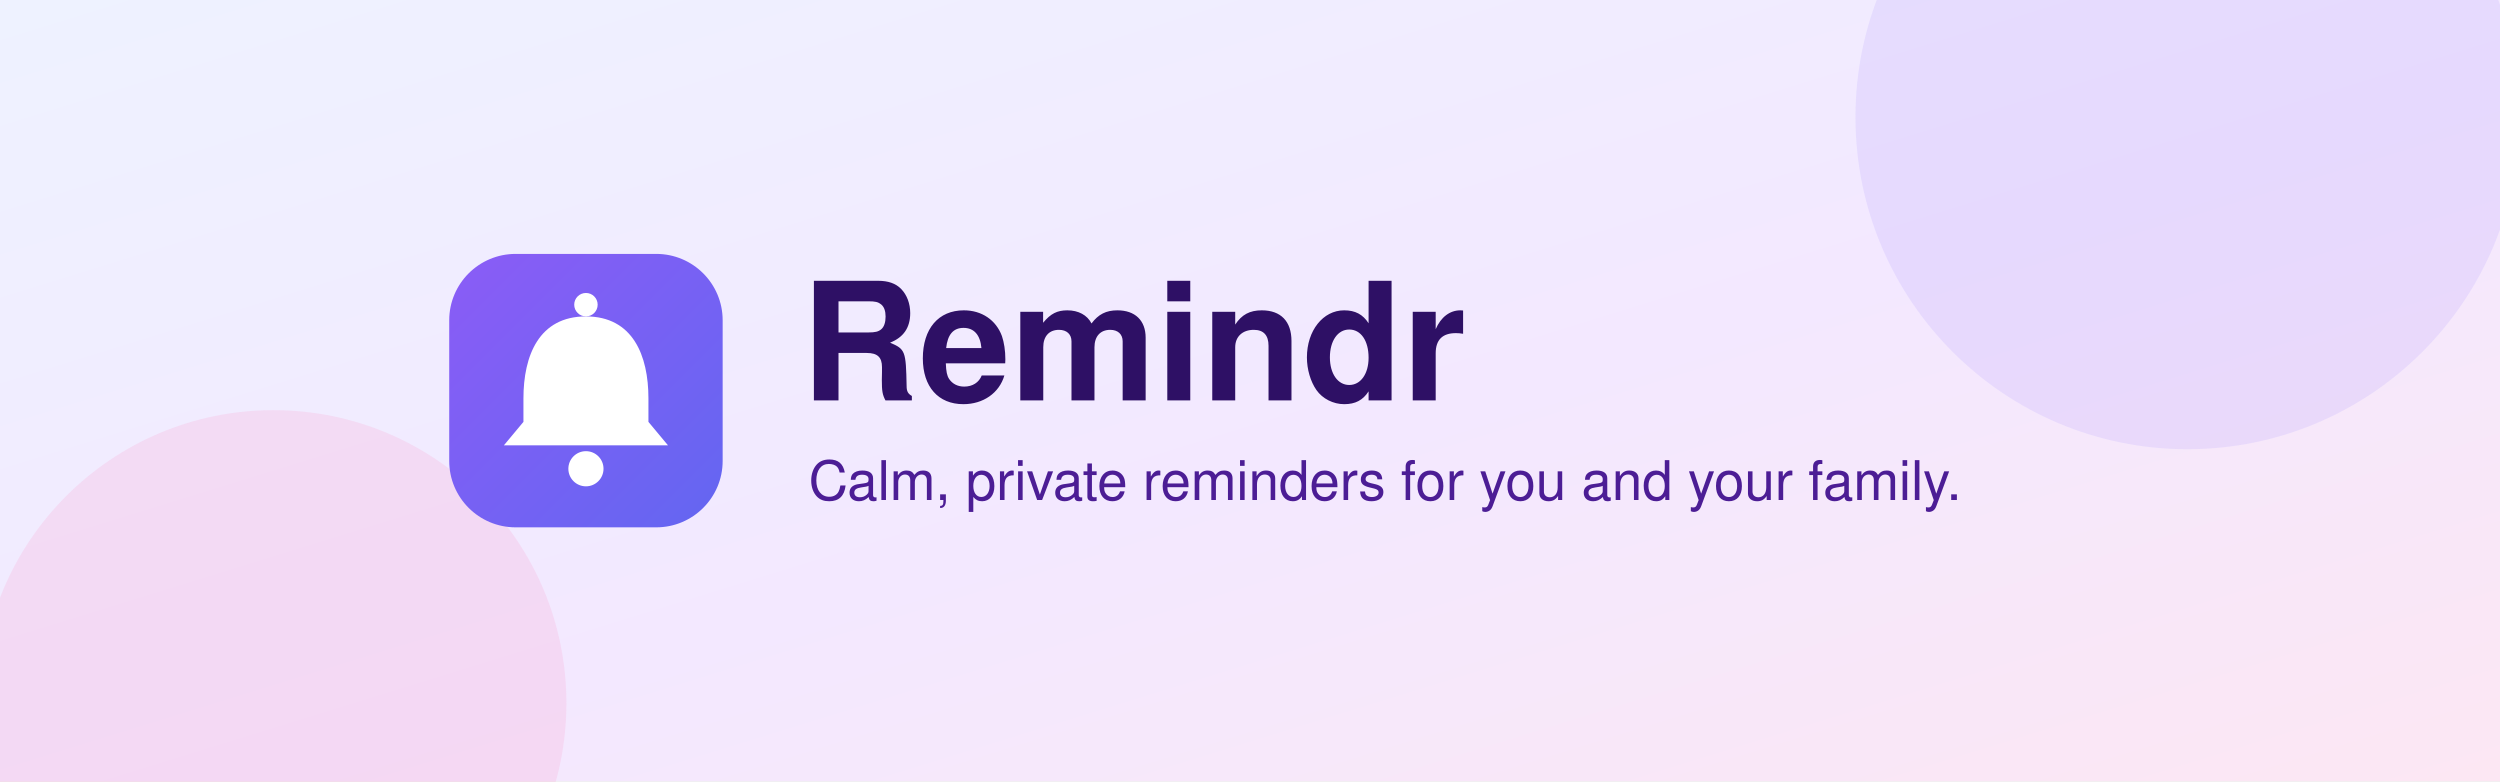
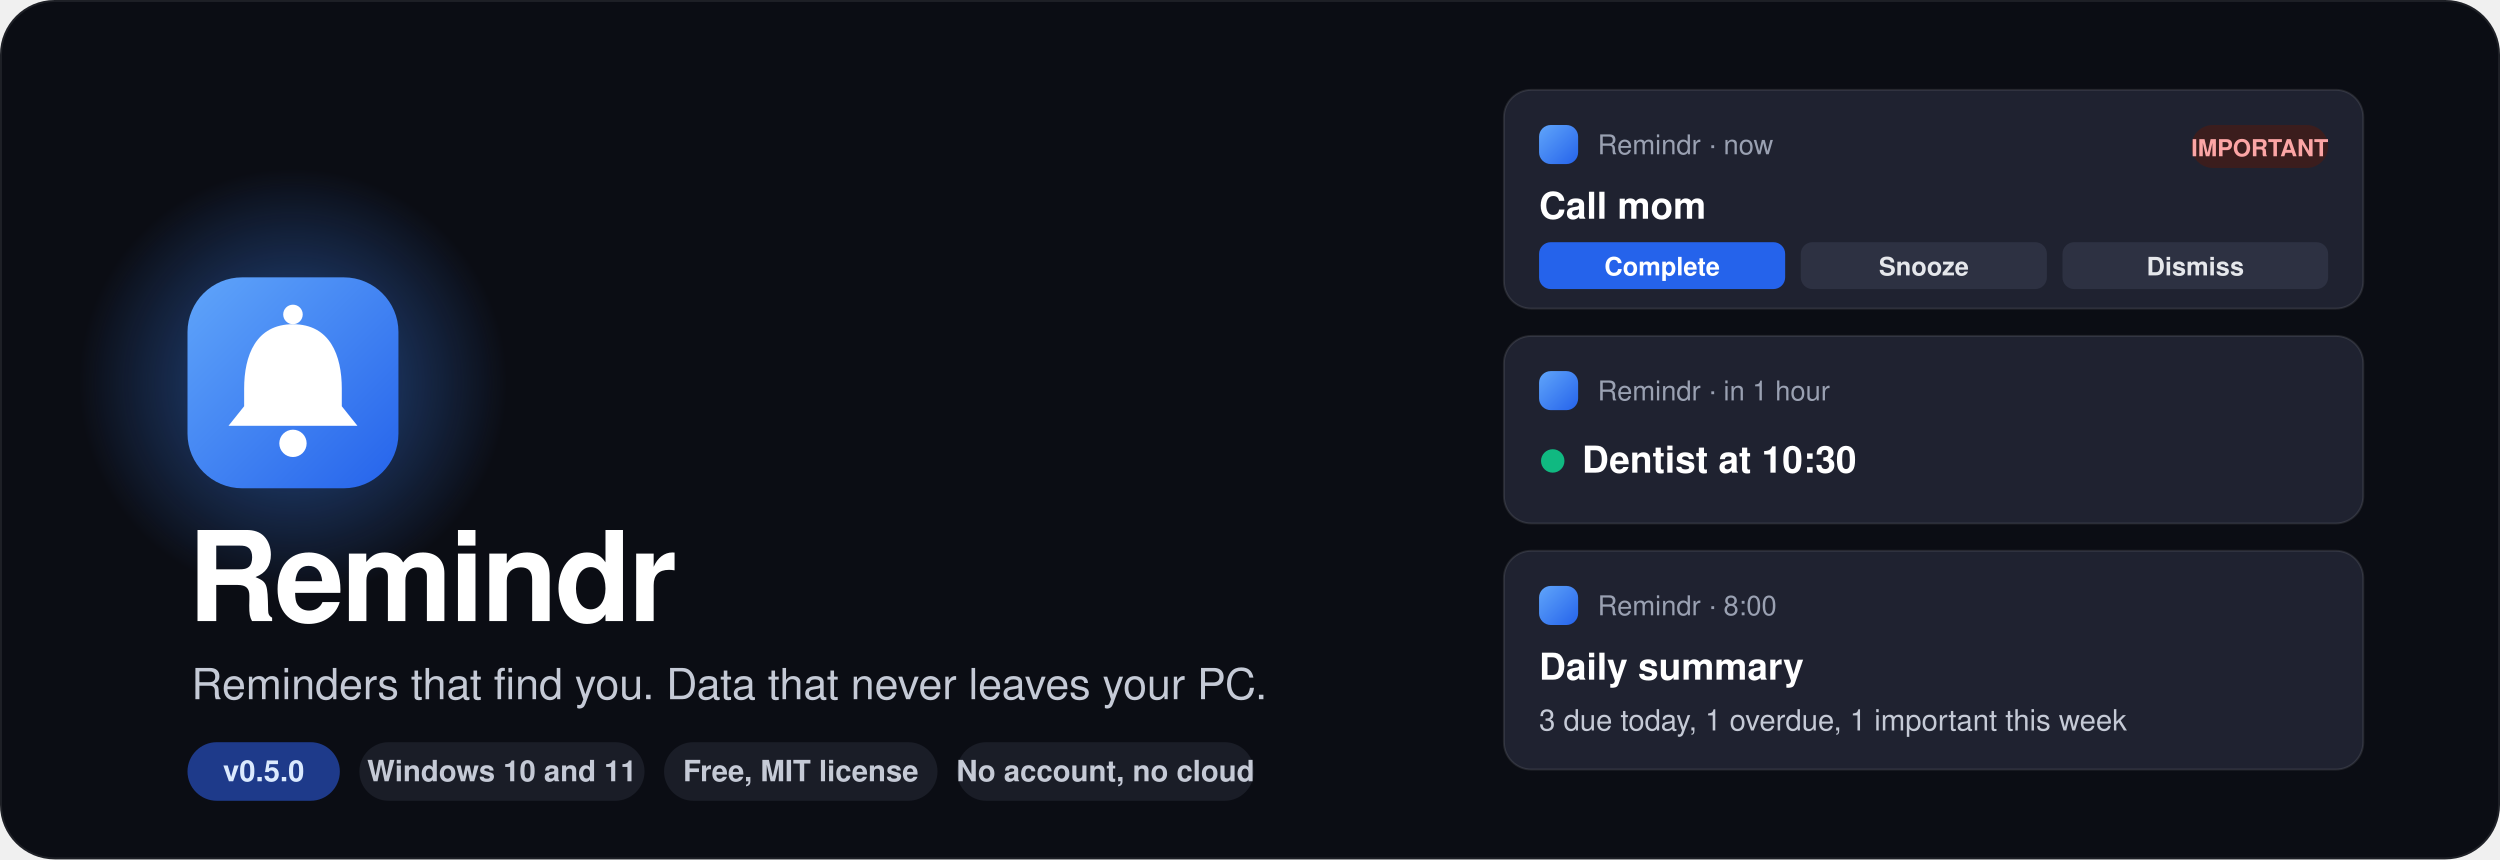
- <svg xmlns="http://www.w3.org/2000/svg" width="1280" height="400" viewBox="0 0 1280 400" role="img" aria-label="Remindr: Calm, private reminders for you and your family.">
+ <svg xmlns="http://www.w3.org/2000/svg" width="1280" height="440" viewBox="0 0 1280 440" role="img" aria-label="Remindr: reminders that find you, data that never leaves your PC. Three Windows notifications slide in: Call mom (Important), Dentist at 10:30, and the daily summary.">
+   <style>
+     text{font-family:"Segoe UI Variable Display","Segoe UI",Helvetica,Arial,sans-serif}
+     .t{animation:toast 10s cubic-bezier(.2,.7,.2,1) infinite both}
+     .t2{animation-delay:.6s}.t3{animation-delay:1.2s}
+     @keyframes toast{0%{opacity:0;transform:translateX(60px)}8%,88%{opacity:1;transform:none}96%,100%{opacity:0;transform:translateX(0)}}
+     .glow{animation:pulse 3s ease-in-out infinite;transform-origin:150px 196px}
+     @keyframes pulse{50%{opacity:.25;transform:scale(1.15)}}
+     @media (prefers-reduced-motion:reduce){.t,.glow{animation:none}}
+   </style>
  <defs>
-     <linearGradient id="bg" x1="0" y1="0" x2="1" y2="1">
-       <stop offset="0" stop-color="#EEF2FF" />
-       <stop offset="0.55" stop-color="#F3E8FF" />
-       <stop offset="1" stop-color="#FCE7F3" />
+     <linearGradient id="tile" x1="0" y1="0" x2="1" y2="1">
+       <stop offset="0" stop-color="#60A5FA" />
+       <stop offset="1" stop-color="#2563EB" />
    </linearGradient>
-     <linearGradient id="bell" x1="0" y1="0" x2="1" y2="1">
-       <stop offset="0" stop-color="#8B5CF6" />
-       <stop offset="1" stop-color="#6366F1" />
-     </linearGradient>
+     <radialGradient id="halo">
+       <stop offset="0" stop-color="#3B82F6" stop-opacity=".55" />
+       <stop offset="1" stop-color="#3B82F6" stop-opacity="0" />
+     </radialGradient>
  </defs>
-   <rect width="1280" height="400" fill="url(#bg)" />
-   <circle cx="1120" cy="60" r="170" fill="#C4B5FD" opacity="0.28" />
-   <circle cx="140" cy="360" r="150" fill="#F9A8D4" opacity="0.25" />
-   <g transform="translate(300 200)">
-     <rect x="-70" y="-70" width="140" height="140" rx="34" fill="url(#bell)" />
-     <path d="M0 -38 C-24 -38 -32 -18 -32 4 L-32 16 L-42 28 L42 28 L32 16 L32 4 C32 -18 24 -38 0 -38 Z" fill="#FFFFFF" />
-     <circle cx="0" cy="40" r="9" fill="#FFFFFF" />
-     <circle cx="0" cy="-44" r="6" fill="#FFFFFF" />
+   <rect width="1280" height="440" rx="28" fill="#0B0D14" />
+   <rect x=".5" y=".5" width="1279" height="439" rx="27.5" fill="none" stroke="#FFFFFF" stroke-opacity=".08" />
+   <circle class="glow" cx="150" cy="196" r="110" fill="url(#halo)" />
+   <rect x="96" y="142" width="108" height="108" rx="28" fill="url(#tile)" />
+   <g transform="translate(150 196)" fill="#FFFFFF">
+     <path d="M0 -30C-19 -30 -25 -14 -25 3V12L-33 22H33L25 12V3C25 -14 19 -30 0 -30Z" />
+     <circle cx="0" cy="31" r="7" />
+     <circle cx="0" cy="-35" r="5" />
  </g>
-   <text x="410" y="205" font-family="Segoe UI, Helvetica, Arial, sans-serif" font-size="84" font-weight="700" fill="#2E1065">Remindr</text>
-   <text x="414" y="256" font-family="Segoe UI, Helvetica, Arial, sans-serif" font-size="28" fill="#4C1D95">Calm, private reminders for you and your family.</text>
+   <text x="96" y="318" font-size="64" font-weight="700" fill="#FFFFFF" letter-spacing="-1.5">Remindr</text>
+   <text x="98" y="358" font-size="22" fill="#C5CAD6">Reminders that find you. Data that never leaves your PC.</text>
+   <g font-size="15" font-weight="600">
+     <rect x="96" y="380" width="78" height="30" rx="15" fill="#1E3A8A" />
+     <text x="135" y="400" text-anchor="middle" fill="#DBEAFE">v0.5.0</text>
+     <rect x="184" y="380" width="146" height="30" rx="15" fill="#1A1D27" />
+     <text x="257" y="400" text-anchor="middle" fill="#C5CAD6">Windows 10 and 11</text>
+     <rect x="340" y="380" width="140" height="30" rx="15" fill="#1A1D27" />
+     <text x="410" y="400" text-anchor="middle" fill="#C5CAD6">Free, MIT license</text>
+     <rect x="490" y="380" width="152" height="30" rx="15" fill="#1A1D27" />
+     <text x="566" y="400" text-anchor="middle" fill="#C5CAD6">No account, no cloud</text>
+   </g>
+   <g transform="translate(770 46)">
+     <g class="t">
+       <rect width="440" height="112" rx="14" fill="#1F2230" stroke="#FFFFFF" stroke-opacity=".1" />
+       <rect x="18" y="18" width="20" height="20" rx="6" fill="url(#tile)" />
+       <text x="48" y="33" font-size="14" fill="#9AA1B2">Remindr · now</text>
+       <rect x="352" y="18" width="70" height="22" rx="11" fill="#3B1D1D" />
+       <text x="387" y="34" font-size="12" font-weight="700" text-anchor="middle" fill="#FCA5A5">IMPORTANT</text>
+       <text x="18" y="66" font-size="19" font-weight="600" fill="#FFFFFF">Call mom</text>
+       <g font-size="13" font-weight="600" fill="#E5E7EB">
+         <rect x="18" y="78" width="126" height="24" rx="6" fill="#2563EB" />
+         <text x="81" y="95" text-anchor="middle" fill="#FFFFFF">Complete</text>
+         <rect x="152" y="78" width="126" height="24" rx="6" fill="#2D3142" />
+         <text x="215" y="95" text-anchor="middle">Snooze</text>
+         <rect x="286" y="78" width="136" height="24" rx="6" fill="#2D3142" />
+         <text x="354" y="95" text-anchor="middle">Dismiss</text>
+       </g>
+     </g>
+   </g>
+   <g transform="translate(770 172)">
+     <g class="t t2">
+       <rect width="440" height="96" rx="14" fill="#1F2230" stroke="#FFFFFF" stroke-opacity=".1" />
+       <rect x="18" y="18" width="20" height="20" rx="6" fill="url(#tile)" />
+       <text x="48" y="33" font-size="14" fill="#9AA1B2">Remindr · in 1 hour</text>
+       <circle cx="25" cy="64" r="6" fill="#10B981" />
+       <text x="40" y="70" font-size="19" font-weight="600" fill="#FFFFFF">Dentist at 10:30</text>
+     </g>
+   </g>
+   <g transform="translate(770 282)">
+     <g class="t t3">
+       <rect width="440" height="112" rx="14" fill="#1F2230" stroke="#FFFFFF" stroke-opacity=".1" />
+       <rect x="18" y="18" width="20" height="20" rx="6" fill="url(#tile)" />
+       <text x="48" y="33" font-size="14" fill="#9AA1B2">Remindr · 8:00</text>
+       <text x="18" y="66" font-size="19" font-weight="600" fill="#FFFFFF">Daily summary</text>
+       <text x="18" y="92" font-size="15" fill="#C5CAD6">3 due today, 1 overdue, 1 important this week</text>
+     </g>
+   </g>
</svg>
